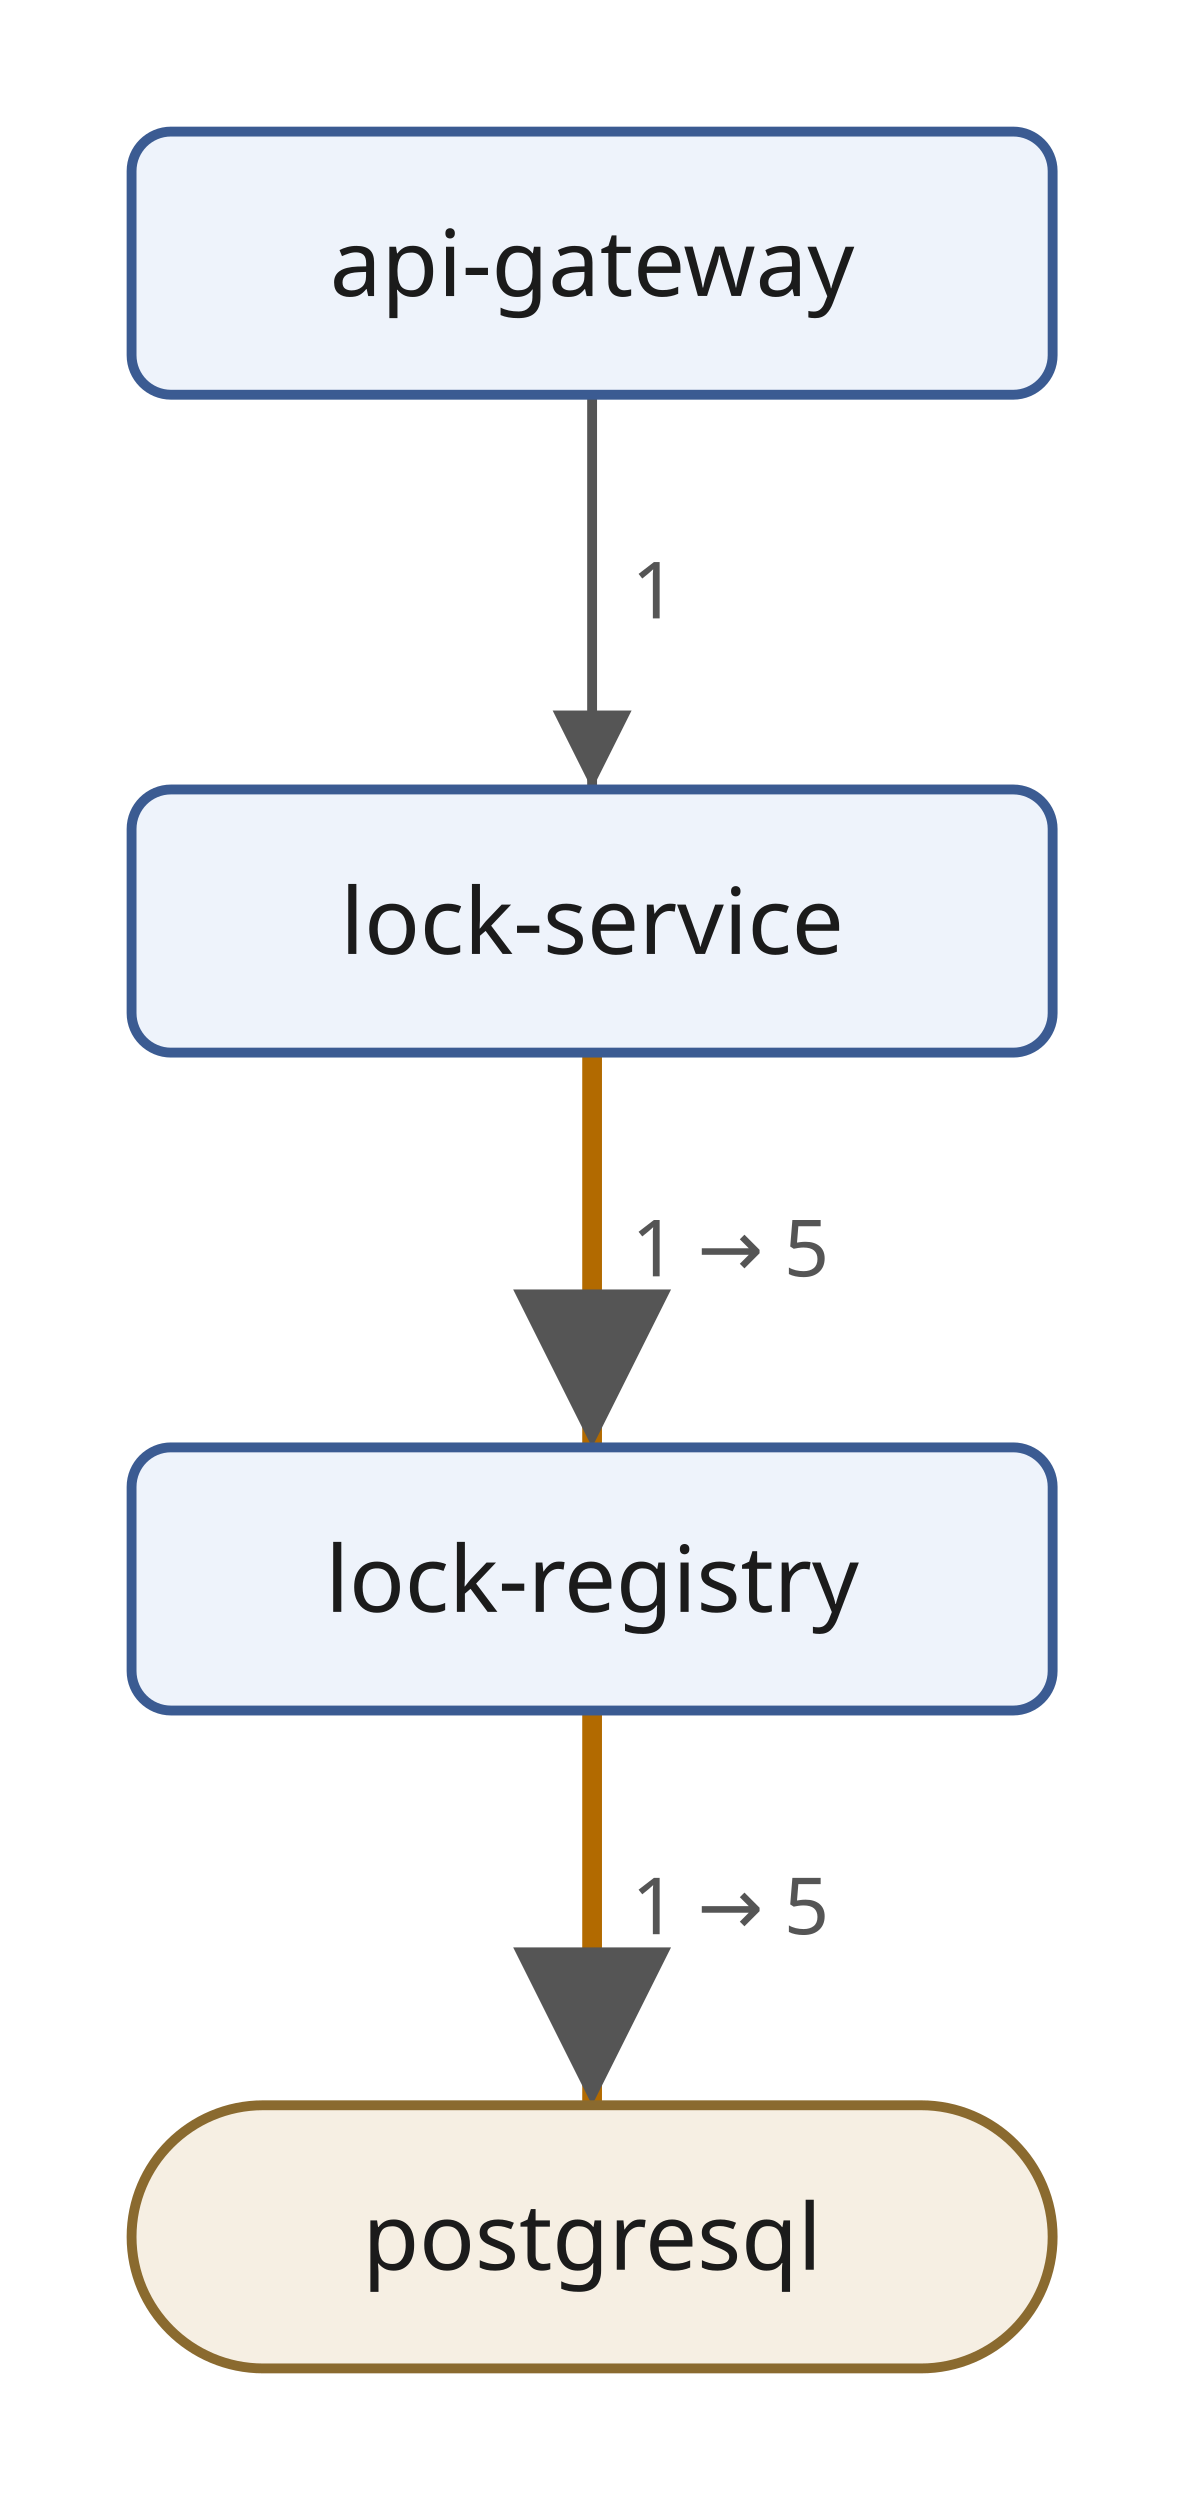
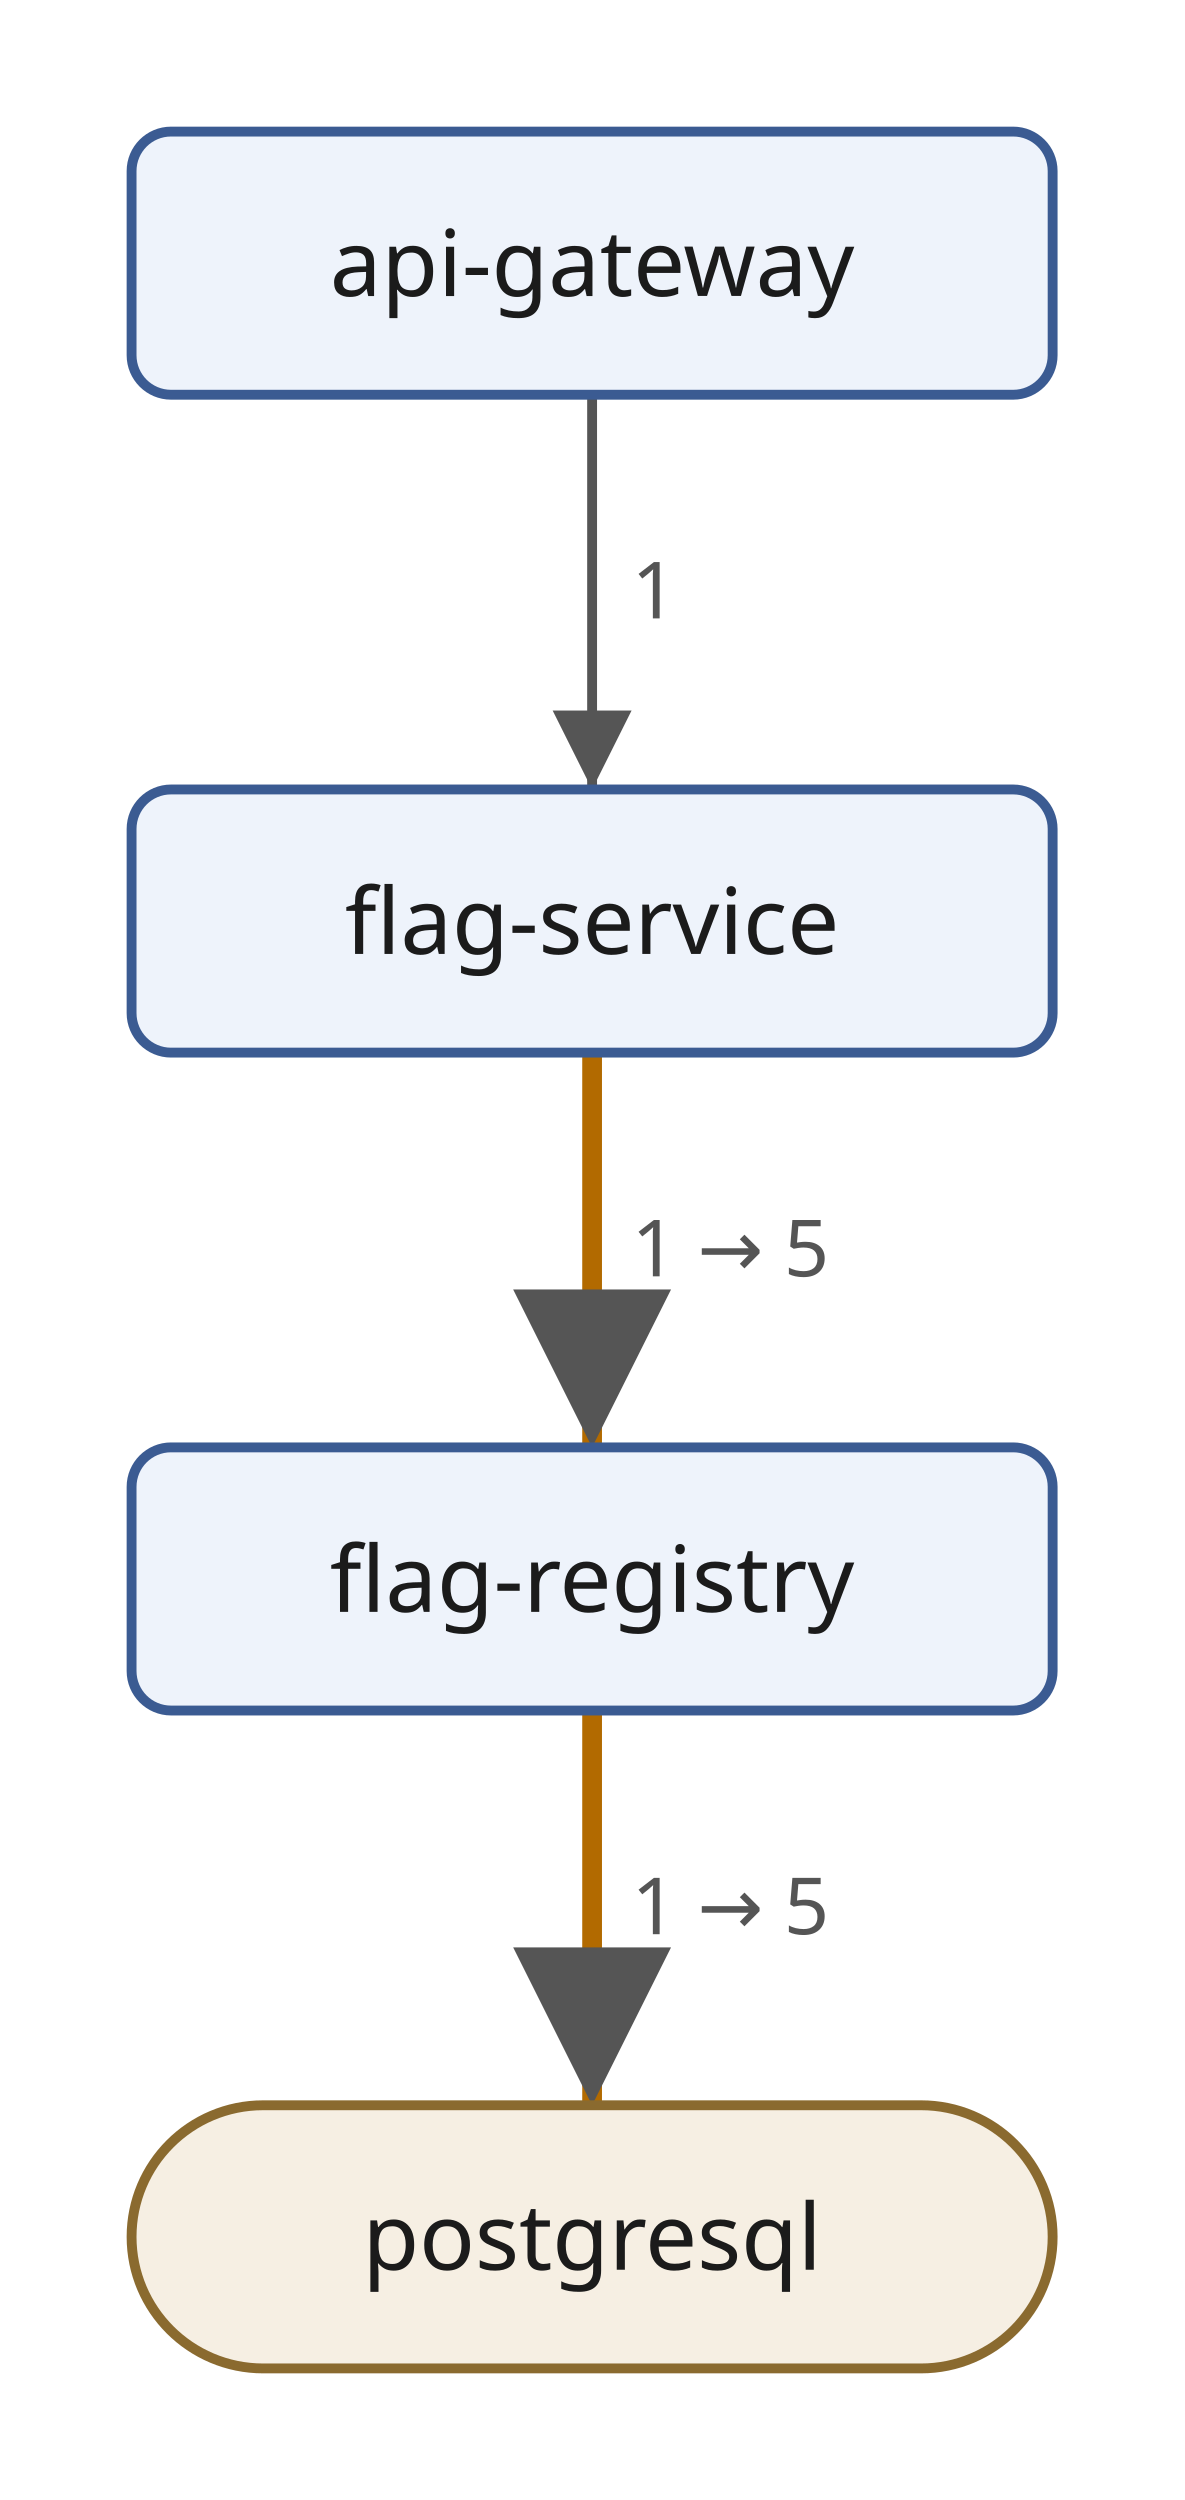
<svg xmlns="http://www.w3.org/2000/svg" width="180" height="380" viewBox="0 0 180 380">
  <style>
    .node rect { fill: #eef3fb; stroke: #3b5b92; stroke-width: 1.5 }
    .store rect { fill: #f6efe3; stroke: #8a6a2f }
    .node text { font: 14px sans-serif; fill: #1b1b1b }
    .edge line { stroke: #555555; stroke-width: 1.5 }
    .edge text { font: 12px sans-serif; fill: #555555 }
    .changed rect, .changed line, .changed path { stroke: #b26a00; stroke-width: 3 }
  </style>
  <defs>
    <marker id="arrow" viewBox="0 0 10 10" refX="10" refY="5" markerWidth="8" markerHeight="8" orient="auto">
      <path d="M 0 0 L 10 5 L 0 10 z" fill="#555555" />
    </marker>
  </defs>
-   <g class="edge" id="edge-api-gateway-lock-service">
+   <g class="edge" id="edge-api-gateway-flag-service">
    <line x1="90" y1="60" x2="90" y2="120" marker-end="url(#arrow)" />
    <text x="96" y="94">1</text>
  </g>
-   <g class="edge changed" id="edge-lock-service-lock-registry">
+   <g class="edge changed" id="edge-flag-service-flag-registry">
    <line x1="90" y1="160" x2="90" y2="220" marker-end="url(#arrow)" />
    <text x="96" y="194">1 → 5</text>
  </g>
-   <g class="edge changed" id="edge-lock-registry-postgresql">
+   <g class="edge changed" id="edge-flag-registry-postgresql">
    <line x1="90" y1="260" x2="90" y2="320" marker-end="url(#arrow)" />
    <text x="96" y="294">1 → 5</text>
  </g>
  <g class="node service" id="node-api-gateway">
    <rect x="20" y="20" width="140" height="40" rx="6" />
    <text x="90" y="45" text-anchor="middle">api-gateway</text>
  </g>
-   <g class="node service" id="node-lock-service">
+   <g class="node service" id="node-flag-service">
    <rect x="20" y="120" width="140" height="40" rx="6" />
-     <text x="90" y="145" text-anchor="middle">lock-service</text>
+     <text x="90" y="145" text-anchor="middle">flag-service</text>
  </g>
-   <g class="node service" id="node-lock-registry">
+   <g class="node service" id="node-flag-registry">
    <rect x="20" y="220" width="140" height="40" rx="6" />
-     <text x="90" y="245" text-anchor="middle">lock-registry</text>
+     <text x="90" y="245" text-anchor="middle">flag-registry</text>
  </g>
  <g class="node store" id="node-postgresql">
    <rect x="20" y="320" width="140" height="40" rx="20" />
    <text x="90" y="345" text-anchor="middle">postgresql</text>
  </g>
</svg>
